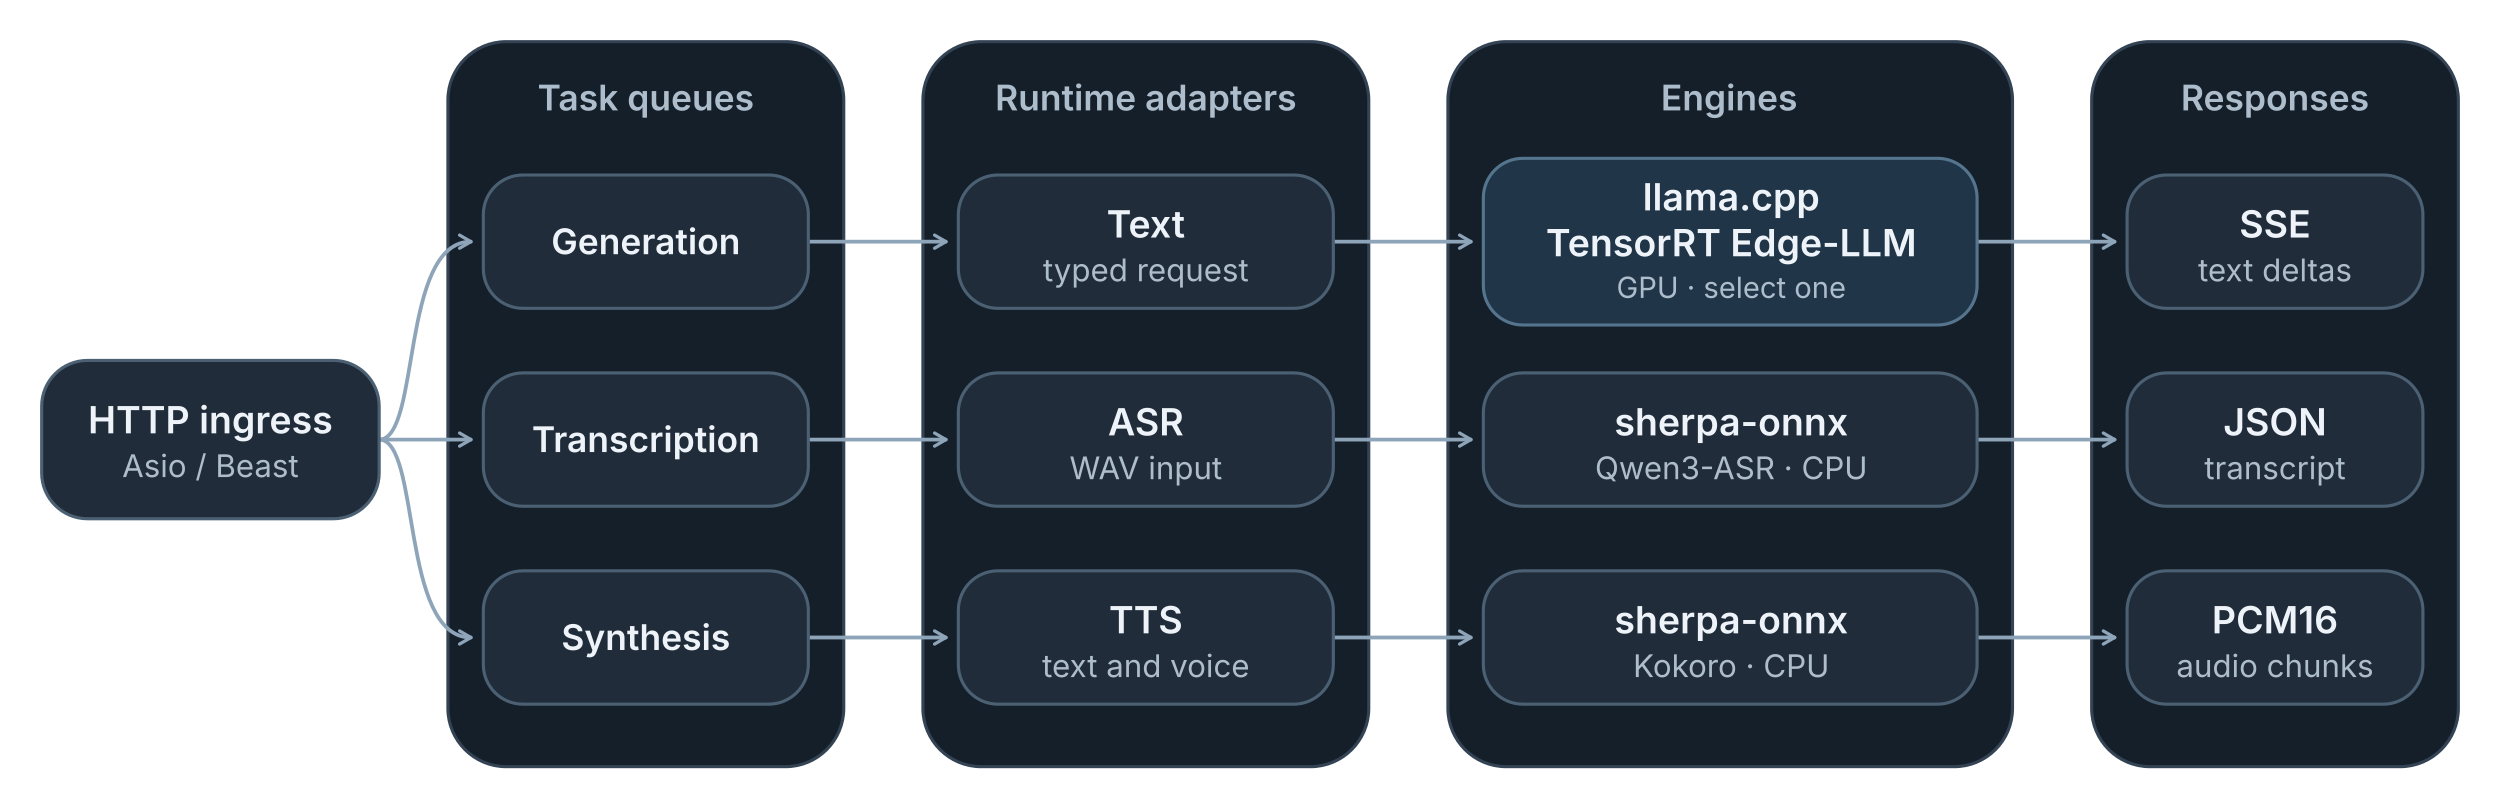
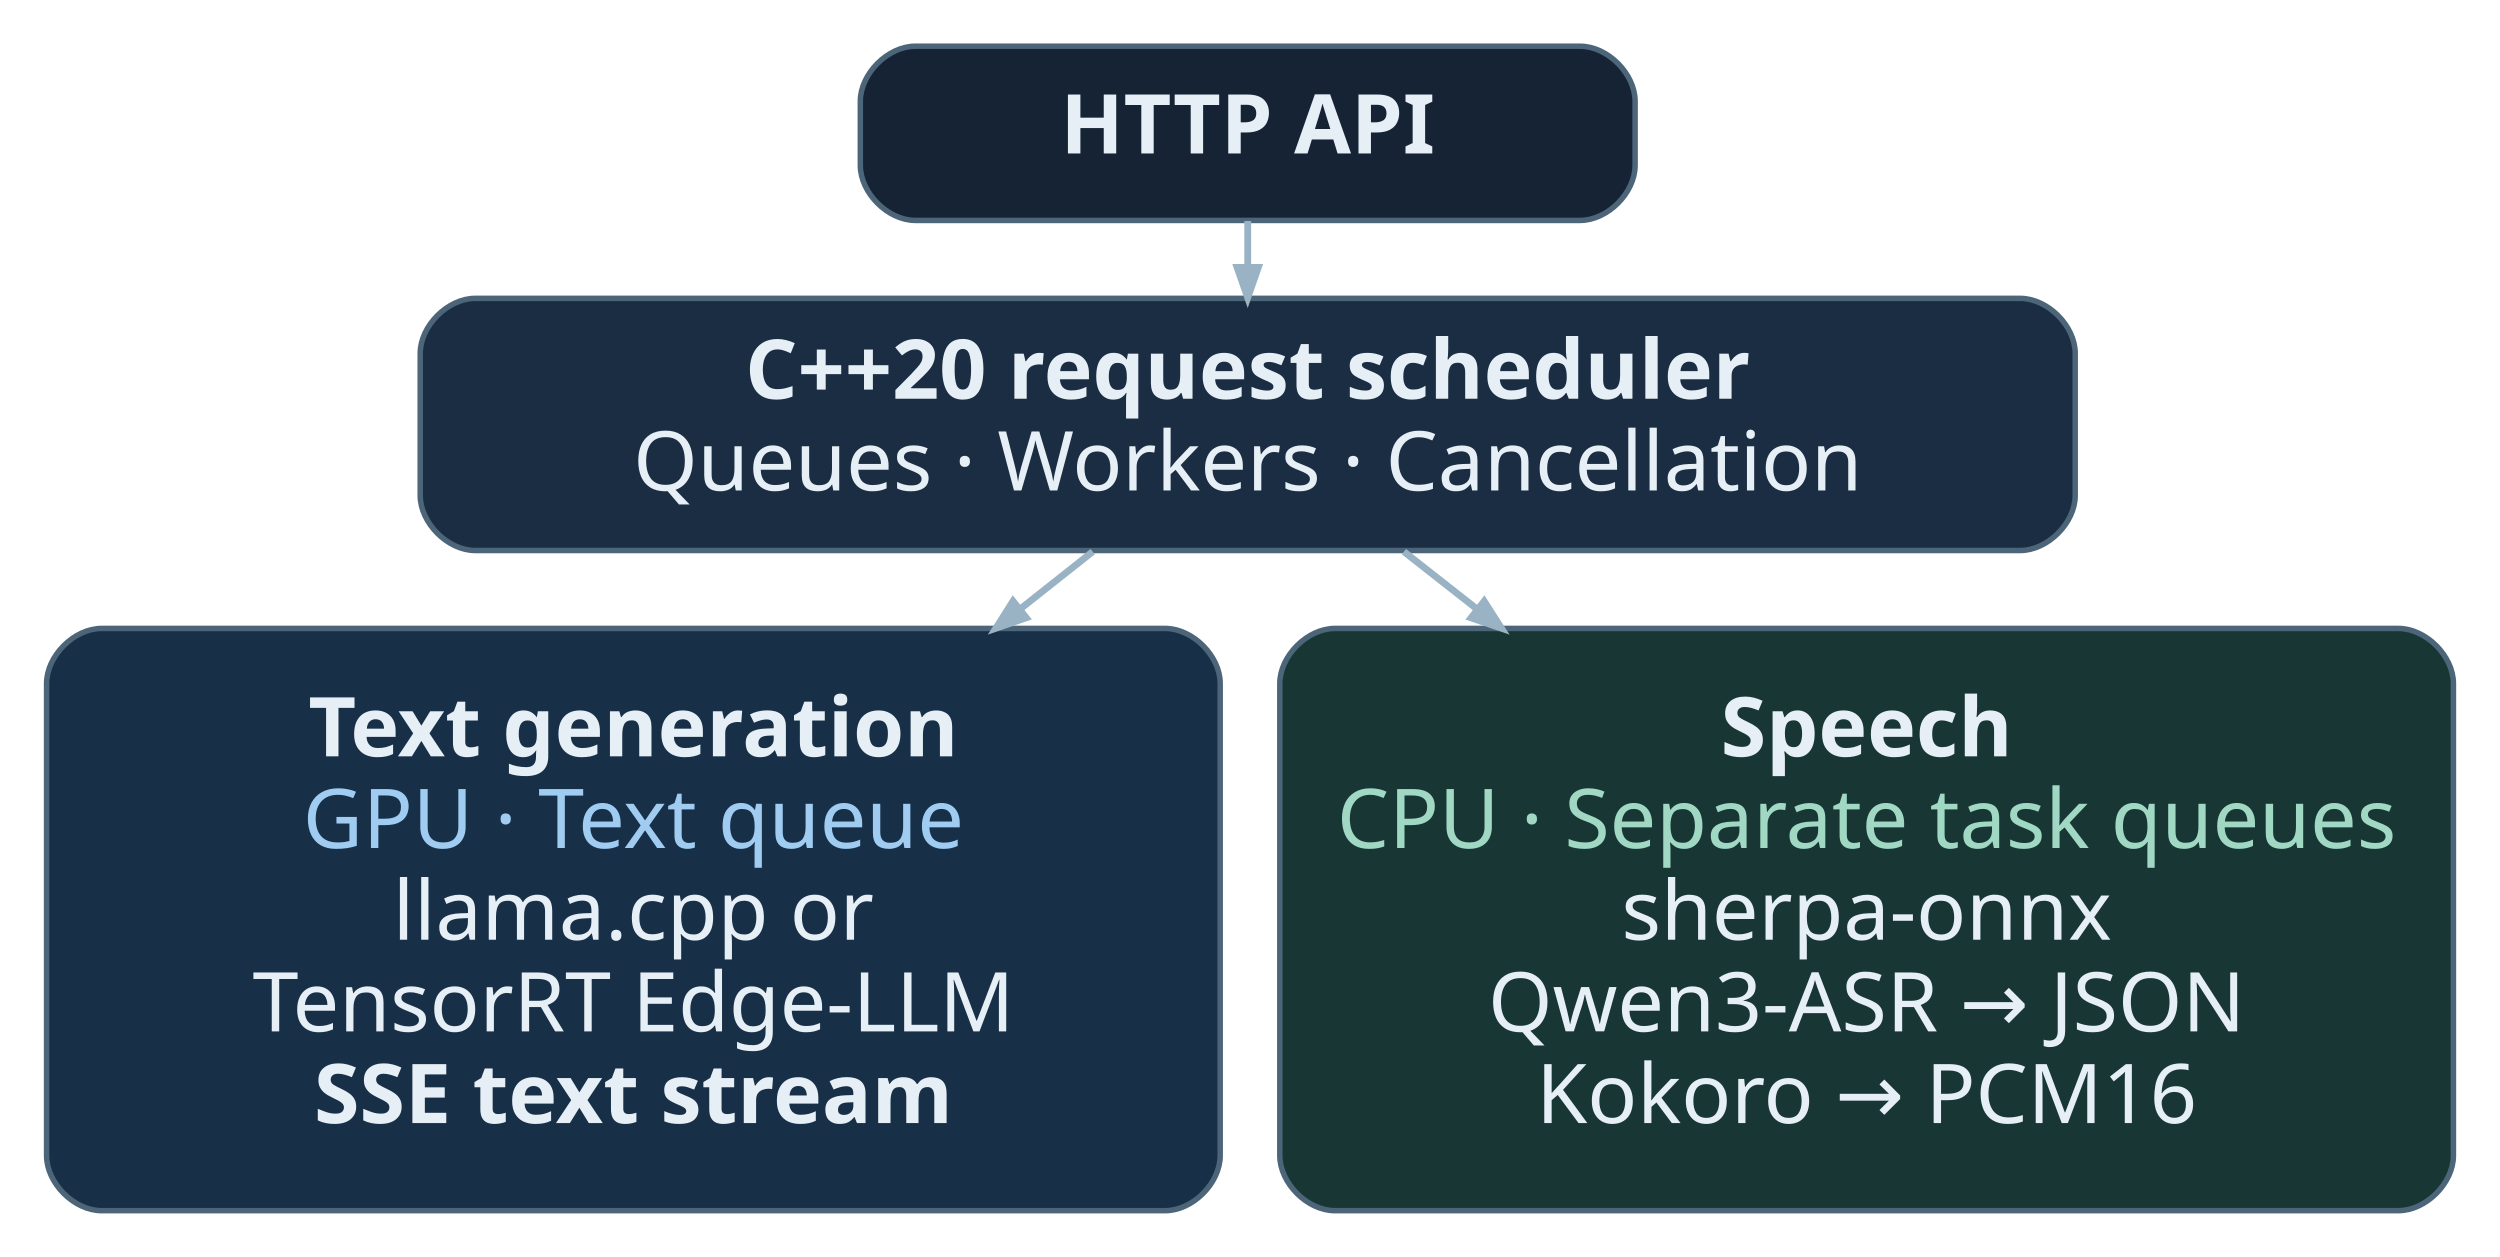
- <svg xmlns="http://www.w3.org/2000/svg" width="1200" height="388" viewBox="0 0 1200 388" role="img" aria-labelledby="title description">
-   <defs>
-     <marker id="arrow" viewBox="0 0 10 10" markerWidth="9" markerHeight="9" refX="8" refY="5" orient="auto" markerUnits="userSpaceOnUse">
-       <path d="M2 1.5 8 5 2 8.5" fill="none" stroke="#8DA4B9" stroke-width="1.75" stroke-linecap="round" stroke-linejoin="round" />
-     </marker>
-   </defs>
-   <g fill="#151F2A" stroke="#334354" stroke-width="1.5">
-     <rect x="215" y="20" width="190" height="348" rx="28" />
-     <rect x="443" y="20" width="214" height="348" rx="28" />
-     <rect x="695" y="20" width="271" height="348" rx="28" />
-     <rect x="1004" y="20" width="176" height="348" rx="28" />
-   </g>
-   <g fill="none" stroke="#8DA4B9" stroke-width="1.8" stroke-linecap="round" stroke-linejoin="round" marker-end="url(#arrow)">
-     <path d="M182 211 C202 211 192 116 226 116" />
-     <path d="M182 211 H226" />
-     <path d="M182 211 C202 211 192 306 226 306" />
-     <path d="M388 116 H454" />
-     <path d="M640 116 H706" />
-     <path d="M949 116 H1015" />
-     <path d="M388 211 H454" />
-     <path d="M640 211 H706" />
-     <path d="M949 211 H1015" />
-     <path d="M388 306 H454" />
-     <path d="M640 306 H706" />
-     <path d="M949 306 H1015" />
-   </g>
-   <g fill="#202C39" stroke="#4B6073" stroke-width="1.5">
-     <rect x="20" y="173" width="162" height="76" rx="22" />
-     <rect x="232" y="84" width="156" height="64" rx="19" />
-     <rect x="460" y="84" width="180" height="64" rx="19" />
-     <rect x="1021" y="84" width="142" height="64" rx="19" />
-     <rect x="232" y="179" width="156" height="64" rx="19" />
-     <rect x="460" y="179" width="180" height="64" rx="19" />
-     <rect x="712" y="179" width="237" height="64" rx="19" />
-     <rect x="1021" y="179" width="142" height="64" rx="19" />
-     <rect x="232" y="274" width="156" height="64" rx="19" />
-     <rect x="460" y="274" width="180" height="64" rx="19" />
-     <rect x="712" y="274" width="237" height="64" rx="19" />
-     <rect x="1021" y="274" width="142" height="64" rx="19" />
-   </g>
-   <rect x="712" y="76" width="237" height="80" rx="19" fill="#203547" stroke="#55758E" stroke-width="1.5" />
-   <g font-family="Inter, 'Segoe UI', 'DejaVu Sans', sans-serif" text-anchor="middle">
-     <g fill="#AEBDCC" font-size="17" font-weight="600">
-       <text x="310" y="53">Task queues</text>
-       <text x="550" y="53">Runtime adapters</text>
-       <text x="830" y="53">Engines</text>
-       <text x="1092" y="53">Responses</text>
+ <svg xmlns="http://www.w3.org/2000/svg" width="545pt" height="274pt" viewBox="0.00 0.00 545.16 274.16">
+   <g id="graph0" class="graph" transform="scale(1 1) rotate(0) translate(10.08 264.08)">
+     <g id="node1" class="node">
+       <path fill="#152335" stroke="#4c6578" stroke-width="1.2" d="M334.5,-254C334.5,-254 189.5,-254 189.5,-254 183.5,-254 177.5,-248 177.5,-242 177.5,-242 177.5,-228 177.5,-228 177.5,-222 183.5,-216 189.5,-216 189.5,-216 334.5,-216 334.5,-216 340.5,-216 346.5,-222 346.5,-228 346.5,-228 346.5,-242 346.5,-242 346.5,-248 340.5,-254 334.5,-254" />
+       <text text-anchor="middle" x="262" y="-230.6" font-family="system-ui, sans-serif" font-size="18.00" fill="#e6eff5" font-weight="700">HTTP API</text>
    </g>
-     <text x="101" y="208" fill="#EDF3F8" font-size="18" font-weight="600">HTTP ingress</text>
-     <text x="101" y="229" fill="#AEBDCC" font-size="15">Asio / Beast</text>
-     <text x="310" y="122" fill="#EDF3F8" font-size="17" font-weight="600">Generation</text>
-     <text x="550" y="114" fill="#EDF3F8" font-size="18" font-weight="600">Text</text>
-     <text x="550" y="135" fill="#AEBDCC" font-size="15">typed request</text>
-     <text x="1092" y="114" fill="#EDF3F8" font-size="18" font-weight="600">SSE</text>
-     <text x="1092" y="135" fill="#AEBDCC" font-size="15">text deltas</text>
-     <text x="831" y="101" fill="#EDF3F8" font-size="18" font-weight="600">llama.cpp</text>
-     <text x="831" y="123" fill="#EDF3F8" font-size="18" font-weight="600">TensorRT Edge-LLM</text>
-     <text x="831" y="143" fill="#AEBDCC" font-size="14">GPU · select one</text>
-     <text x="310" y="217" fill="#EDF3F8" font-size="17" font-weight="600">Transcription</text>
-     <text x="550" y="209" fill="#EDF3F8" font-size="18" font-weight="600">ASR</text>
-     <text x="550" y="230" fill="#AEBDCC" font-size="15">WAV input</text>
-     <text x="1092" y="209" fill="#EDF3F8" font-size="18" font-weight="600">JSON</text>
-     <text x="1092" y="230" fill="#AEBDCC" font-size="15">transcript</text>
-     <text x="831" y="209" fill="#EDF3F8" font-size="18" font-weight="600">sherpa-onnx</text>
-     <text x="831" y="230" fill="#AEBDCC" font-size="15">Qwen3-ASR · CPU</text>
-     <text x="310" y="312" fill="#EDF3F8" font-size="17" font-weight="600">Synthesis</text>
-     <text x="550" y="304" fill="#EDF3F8" font-size="18" font-weight="600">TTS</text>
-     <text x="550" y="325" fill="#AEBDCC" font-size="15">text and voice</text>
-     <text x="1092" y="304" fill="#EDF3F8" font-size="18" font-weight="600">PCM16</text>
-     <text x="1092" y="325" fill="#AEBDCC" font-size="15">audio chunks</text>
-     <text x="831" y="304" fill="#EDF3F8" font-size="18" font-weight="600">sherpa-onnx</text>
-     <text x="831" y="325" fill="#AEBDCC" font-size="15">Kokoro · CPU</text>
+     <g id="node2" class="node">
+       <path fill="#1b2d43" stroke="#4c6578" stroke-width="1.2" d="M430.5,-199C430.5,-199 93.5,-199 93.5,-199 87.5,-199 81.5,-193 81.5,-187 81.5,-187 81.5,-156 81.5,-156 81.5,-150 87.5,-144 93.5,-144 93.5,-144 430.5,-144 430.5,-144 436.5,-144 442.5,-150 442.5,-156 442.5,-156 442.5,-187 442.5,-187 442.5,-193 436.5,-199 430.5,-199" />
+       <text text-anchor="middle" x="262" y="-177.1" font-family="system-ui, sans-serif" font-size="18.00" fill="#e6eff5" font-weight="700">C++20 request scheduler</text>
+       <text text-anchor="middle" x="262" y="-157.1" font-family="system-ui, sans-serif" font-size="18.00" fill="#e6eff5">Queues · Workers · Cancellation</text>
+     </g>
+     <g id="edge1" class="edge">
+       <path fill="none" stroke="#9ab3c4" stroke-width="1.5" d="M262,-215.88C262,-212.69 262,-209.27 262,-205.81" />
+       <polygon fill="#9ab3c4" stroke="#9ab3c4" stroke-width="1.5" points="264.31,-205.75 262,-199.15 259.69,-205.75 264.31,-205.75" />
+     </g>
+     <g id="node3" class="node">
+       <path fill="#172f47" stroke="#4c6578" stroke-width="1.2" d="M244,-127C244,-127 12,-127 12,-127 6,-127 0,-121 0,-115 0,-115 0,-12 0,-12 0,-6 6,0 12,0 12,0 244,0 244,0 250,0 256,-6 256,-12 256,-12 256,-115 256,-115 256,-121 250,-127 244,-127" />
+       <text text-anchor="middle" x="128" y="-99.1" font-family="system-ui, sans-serif" font-size="18.00" fill="#e6eff5" font-weight="700">Text generation</text>
+       <text text-anchor="middle" x="128" y="-79.1" font-family="system-ui, sans-serif" font-size="18.00" fill="#a0ccf2">GPU · Text queue</text>
+       <text text-anchor="middle" x="128" y="-59.1" font-family="system-ui, sans-serif" font-size="18.00" fill="#e6eff5">llama.cpp or</text>
+       <text text-anchor="middle" x="128" y="-39.1" font-family="system-ui, sans-serif" font-size="18.00" fill="#e6eff5">TensorRT Edge-LLM</text>
+       <text text-anchor="middle" x="128" y="-19.1" font-family="system-ui, sans-serif" font-size="18.00" fill="#e6eff5" font-weight="700">SSE text stream</text>
+     </g>
+     <g id="edge2" class="edge">
+       <path fill="none" stroke="#9ab3c4" stroke-width="1.5" d="M228.19,-143.75C223.24,-139.84 217.98,-135.68 212.55,-131.38" />
+       <polygon fill="#9ab3c4" stroke="#9ab3c4" stroke-width="1.5" points="213.68,-129.33 207.07,-127.05 210.81,-132.95 213.68,-129.33" />
+     </g>
+     <g id="node4" class="node">
+       <path fill="#183734" stroke="#4c6578" stroke-width="1.2" d="M513,-127C513,-127 281,-127 281,-127 275,-127 269,-121 269,-115 269,-115 269,-12 269,-12 269,-6 275,0 281,0 281,0 513,0 513,0 519,0 525,-6 525,-12 525,-12 525,-115 525,-115 525,-121 519,-127 513,-127" />
+       <text text-anchor="middle" x="397" y="-99.1" font-family="system-ui, sans-serif" font-size="18.00" fill="#e6eff5" font-weight="700">Speech</text>
+       <text text-anchor="middle" x="397" y="-79.1" font-family="system-ui, sans-serif" font-size="18.00" fill="#a0d8c4">CPU · Separate task queues</text>
+       <text text-anchor="middle" x="397" y="-59.1" font-family="system-ui, sans-serif" font-size="18.00" fill="#e6eff5">sherpa-onnx</text>
+       <text text-anchor="middle" x="397" y="-39.1" font-family="system-ui, sans-serif" font-size="18.00" fill="#e6eff5">Qwen3-ASR → JSON</text>
+       <text text-anchor="middle" x="397" y="-19.1" font-family="system-ui, sans-serif" font-size="18.00" fill="#e6eff5">Kokoro → PCM16</text>
+     </g>
+     <g id="edge3" class="edge">
+       <path fill="none" stroke="#9ab3c4" stroke-width="1.5" d="M296.07,-143.75C301.05,-139.84 306.35,-135.68 311.82,-131.38" />
+       <polygon fill="#9ab3c4" stroke="#9ab3c4" stroke-width="1.5" points="313.58,-132.94 317.34,-127.05 310.72,-129.31 313.58,-132.94" />
+     </g>
  </g>
</svg>
